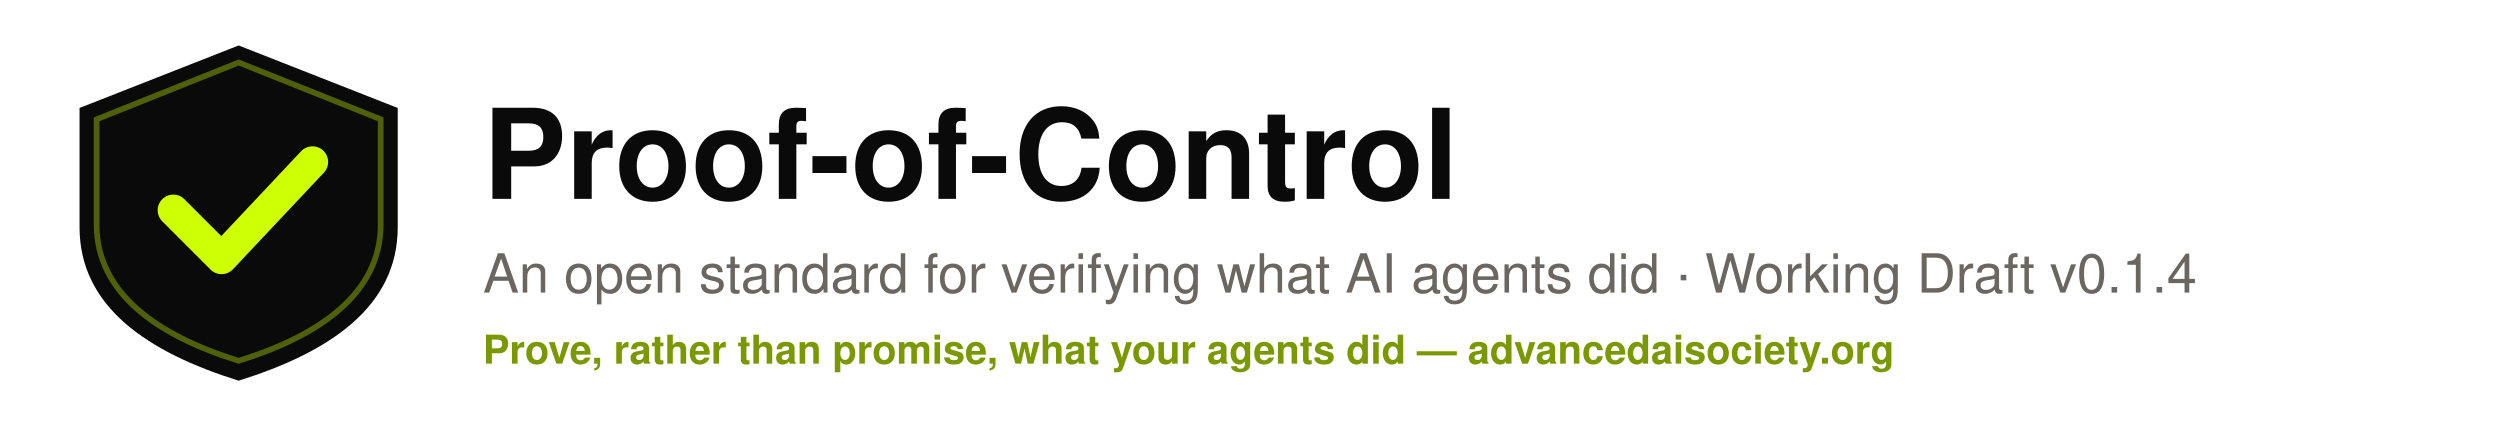
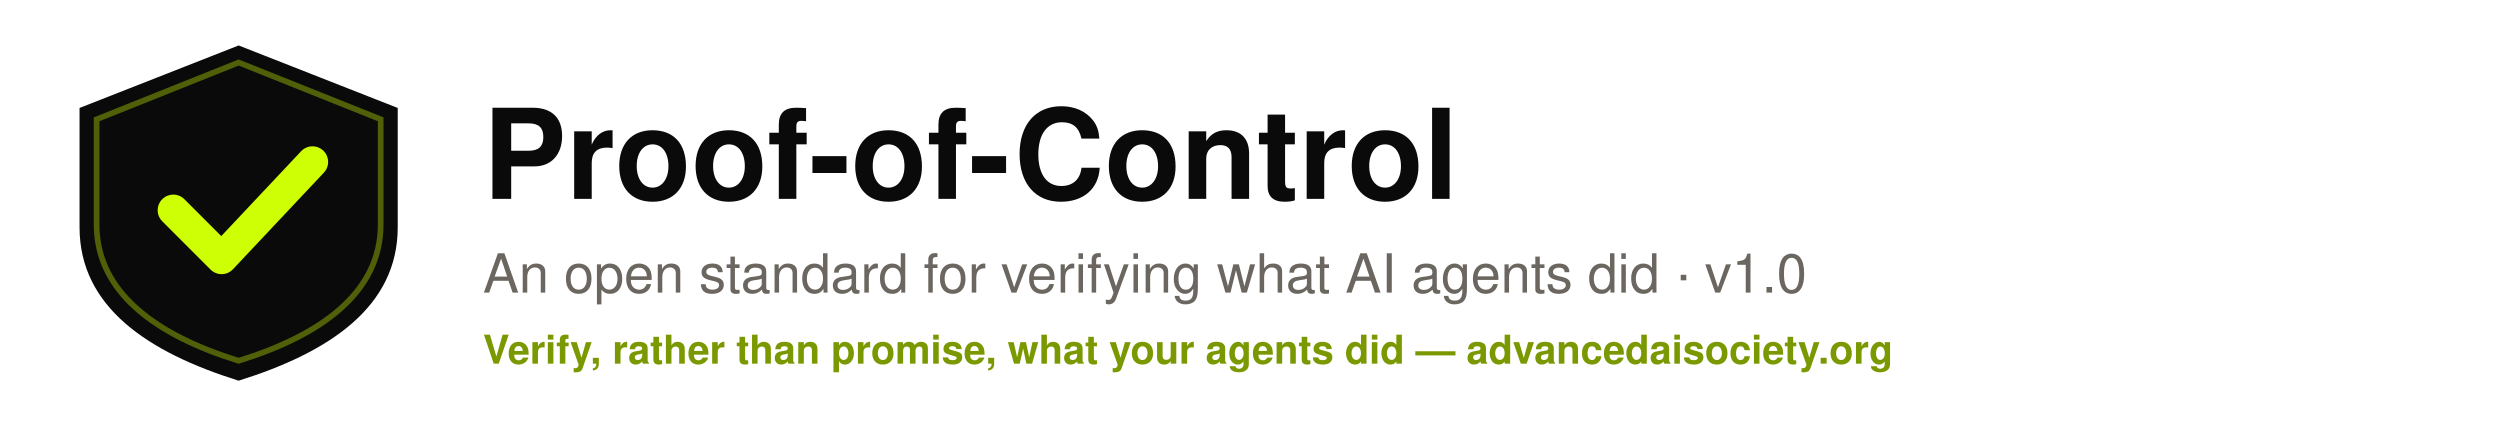
<svg xmlns="http://www.w3.org/2000/svg" width="880" height="150" viewBox="0 0 880 150" role="img" aria-label="Proof-of-Control: an open standard for verifying what AI agents did">
  <g transform="translate(28,16)">
    <path d="M56 0 L112 22 V64 C112 92 88 108 56 118 C24 108 0 92 0 64 V22 Z" fill="#0a0a0a" />
    <path d="M56 6 L106 26 V63 C106 87 85 102 56 111 C27 102 6 87 6 63 V26 Z" fill="none" stroke="#cfff04" stroke-opacity="0.35" stroke-width="2" />
    <path d="M33 58 L50 75 L82 41" fill="none" stroke="#cfff04" stroke-width="11" stroke-linecap="round" stroke-linejoin="round" />
  </g>
  <text x="170" y="70" font-family="Montserrat,'Source Sans 3',-apple-system,'Segoe UI',Helvetica,Arial,sans-serif" font-size="44" font-weight="700" fill="#0a0a0a">Proof-of-Control</text>
-   <text x="170" y="103" font-family="Montserrat,'Source Sans 3',-apple-system,'Segoe UI',Helvetica,Arial,sans-serif" font-size="19" fill="#6b665f">An open standard for verifying what AI agents did · Working Draft v0.1.4</text>
-   <text x="170" y="128" font-family="Montserrat,'Source Sans 3',-apple-system,'Segoe UI',Helvetica,Arial,sans-serif" font-size="14" font-weight="600" fill="#7a9900">Prove, rather than promise, what your agents did — advancedaisociety.org</text>
+   <text x="170" y="103" font-family="Montserrat,'Source Sans 3',-apple-system,'Segoe UI',Helvetica,Arial,sans-serif" font-size="19" fill="#6b665f">An open standard for verifying what AI agents did · v1.0</text>
+   <text x="170" y="128" font-family="Montserrat,'Source Sans 3',-apple-system,'Segoe UI',Helvetica,Arial,sans-serif" font-size="14" font-weight="600" fill="#7a9900">Verify, rather than promise, what your agents did — advancedaisociety.org</text>
</svg>
